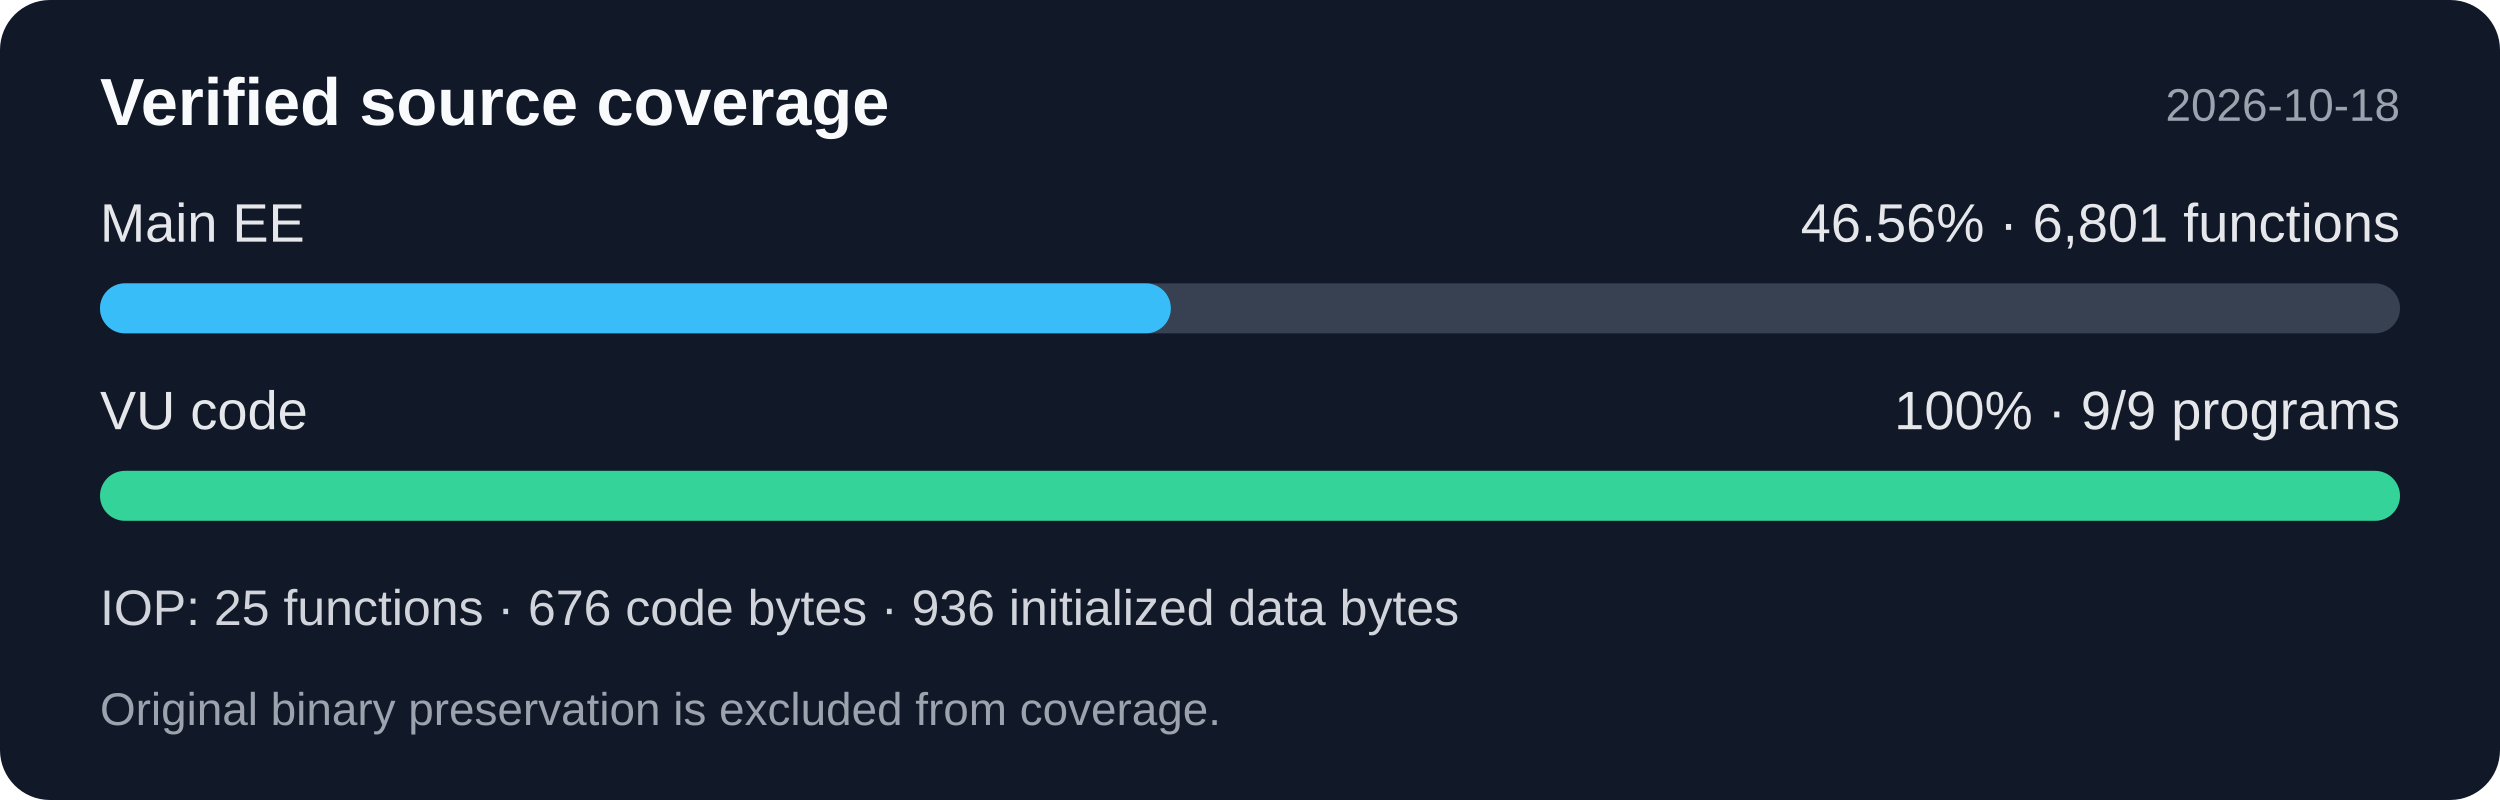
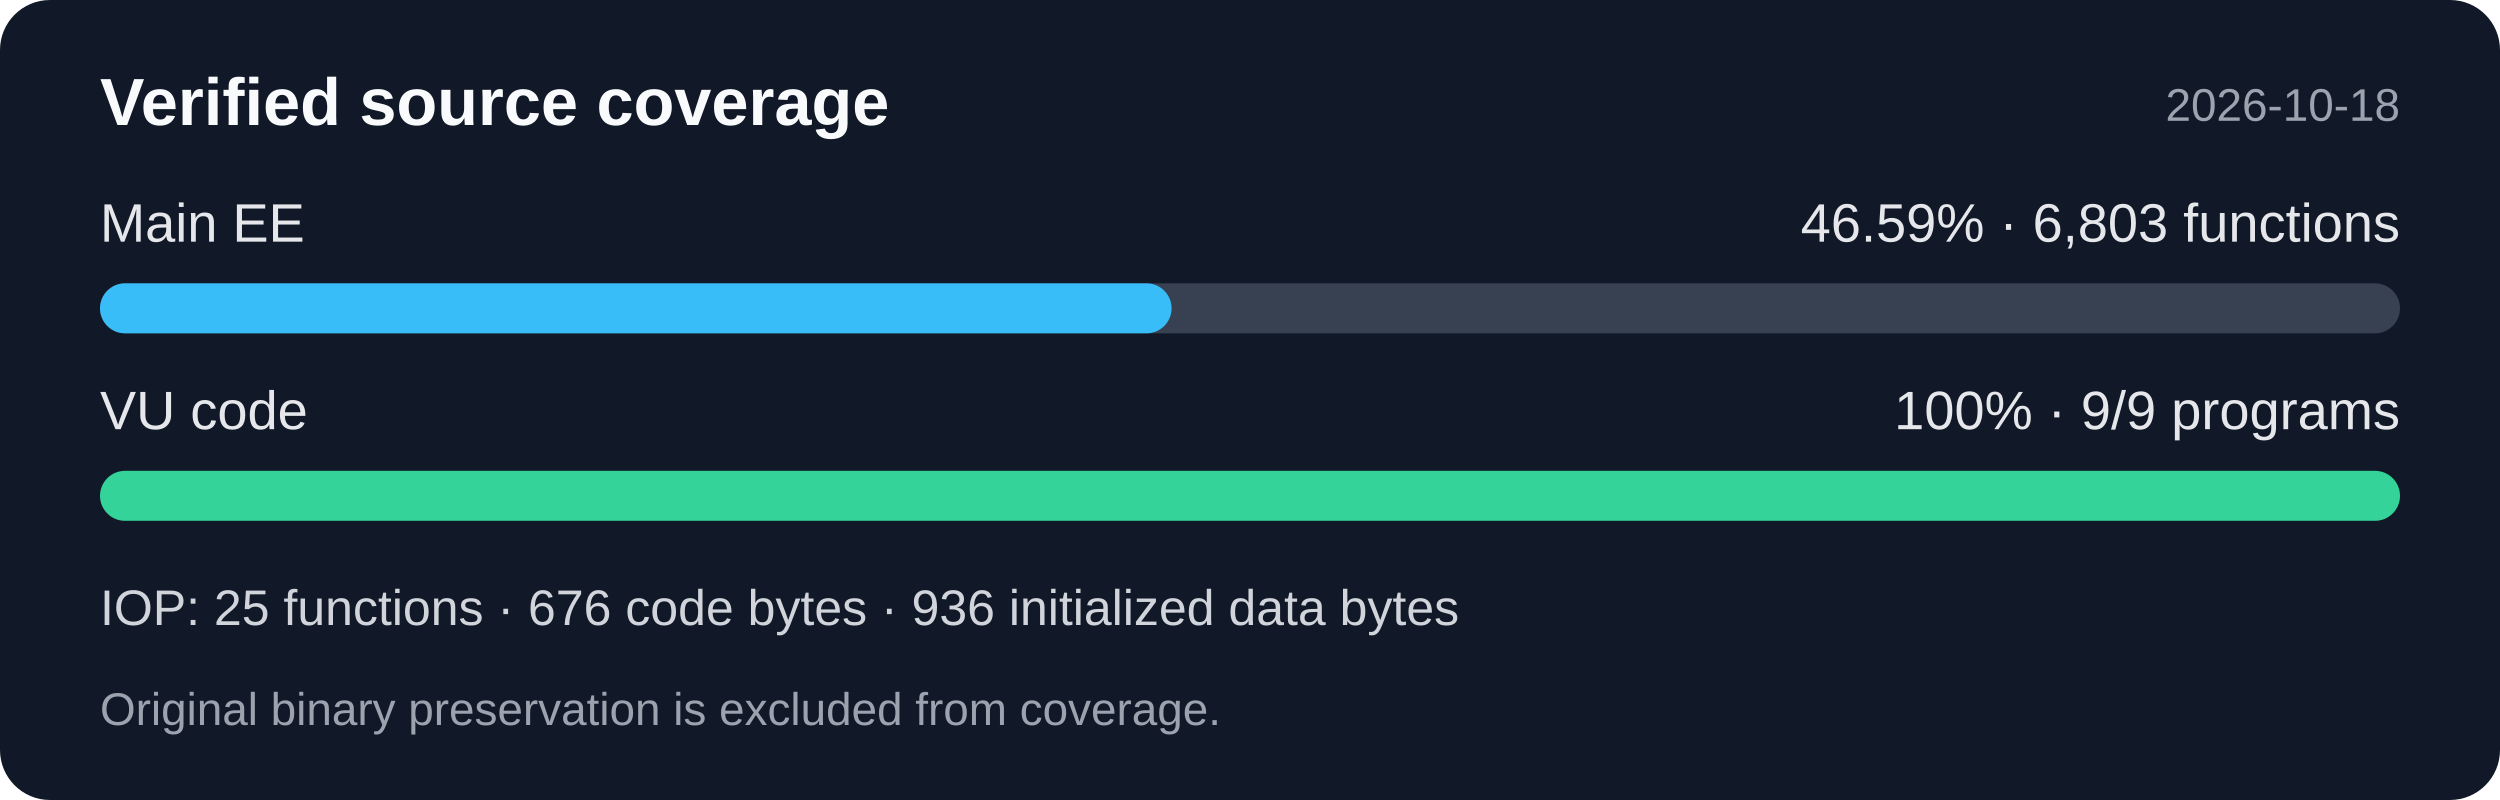
<svg xmlns="http://www.w3.org/2000/svg" width="600" height="192" viewBox="0 0 600 192" role="img" aria-labelledby="title desc">
  <rect width="600" height="192" rx="12" fill="#111827" />
  <g font-family="Segoe UI,Arial,sans-serif">
    <text x="24" y="30" fill="#f9fafb" font-size="16" font-weight="600">Verified source coverage</text>
    <text x="576" y="29" fill="#9ca3af" font-size="11" text-anchor="end">2026-10-18</text>
    <text x="24" y="58" fill="#e5e7eb" font-size="13">Main EE</text>
-     <text x="576" y="58" fill="#e5e7eb" font-size="13" text-anchor="end">46.56% · 6,801 functions</text>
+     <text x="576" y="58" fill="#e5e7eb" font-size="13" text-anchor="end">46.59% · 6,803 functions</text>
    <rect x="24" y="68" width="552" height="12" rx="6" fill="#374151" />
-     <rect x="24" y="68" width="257.005" height="12" rx="6" fill="#38bdf8" />
+     <rect x="24" y="68" width="257.174" height="12" rx="6" fill="#38bdf8" />
    <text x="24" y="103" fill="#e5e7eb" font-size="13">VU code</text>
    <text x="576" y="103" fill="#e5e7eb" font-size="13" text-anchor="end">100% · 9/9 programs</text>
    <rect x="24" y="113" width="552" height="12" rx="6" fill="#34d399" />
    <text x="24" y="150" fill="#d1d5db" font-size="12">IOP: 25 functions · 676 code bytes · 936 initialized data bytes</text>
    <text x="24" y="174" fill="#9ca3af" font-size="11">Original binary preservation is excluded from coverage.</text>
  </g>
</svg>
